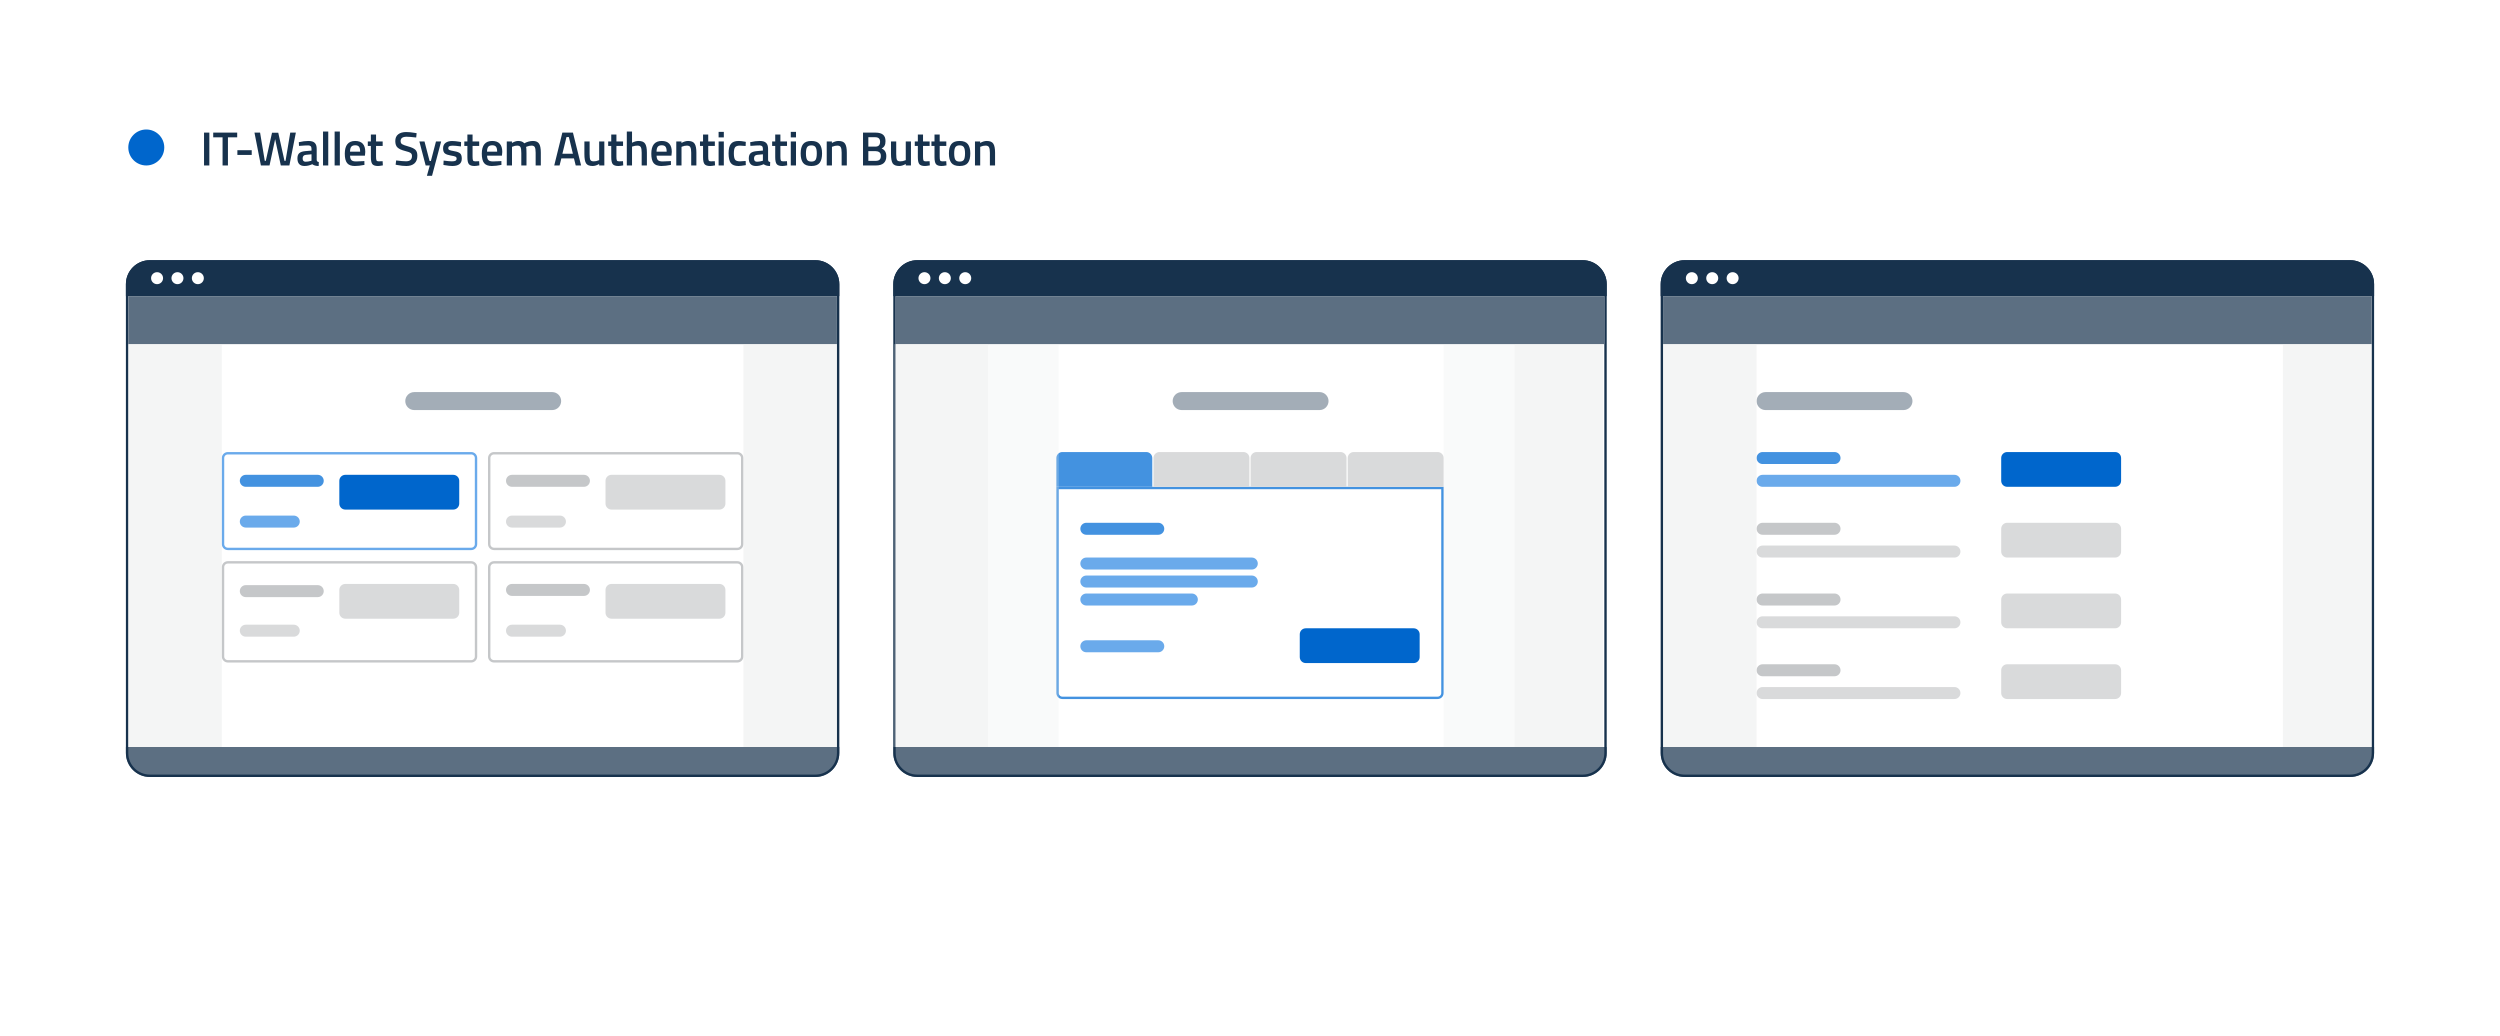
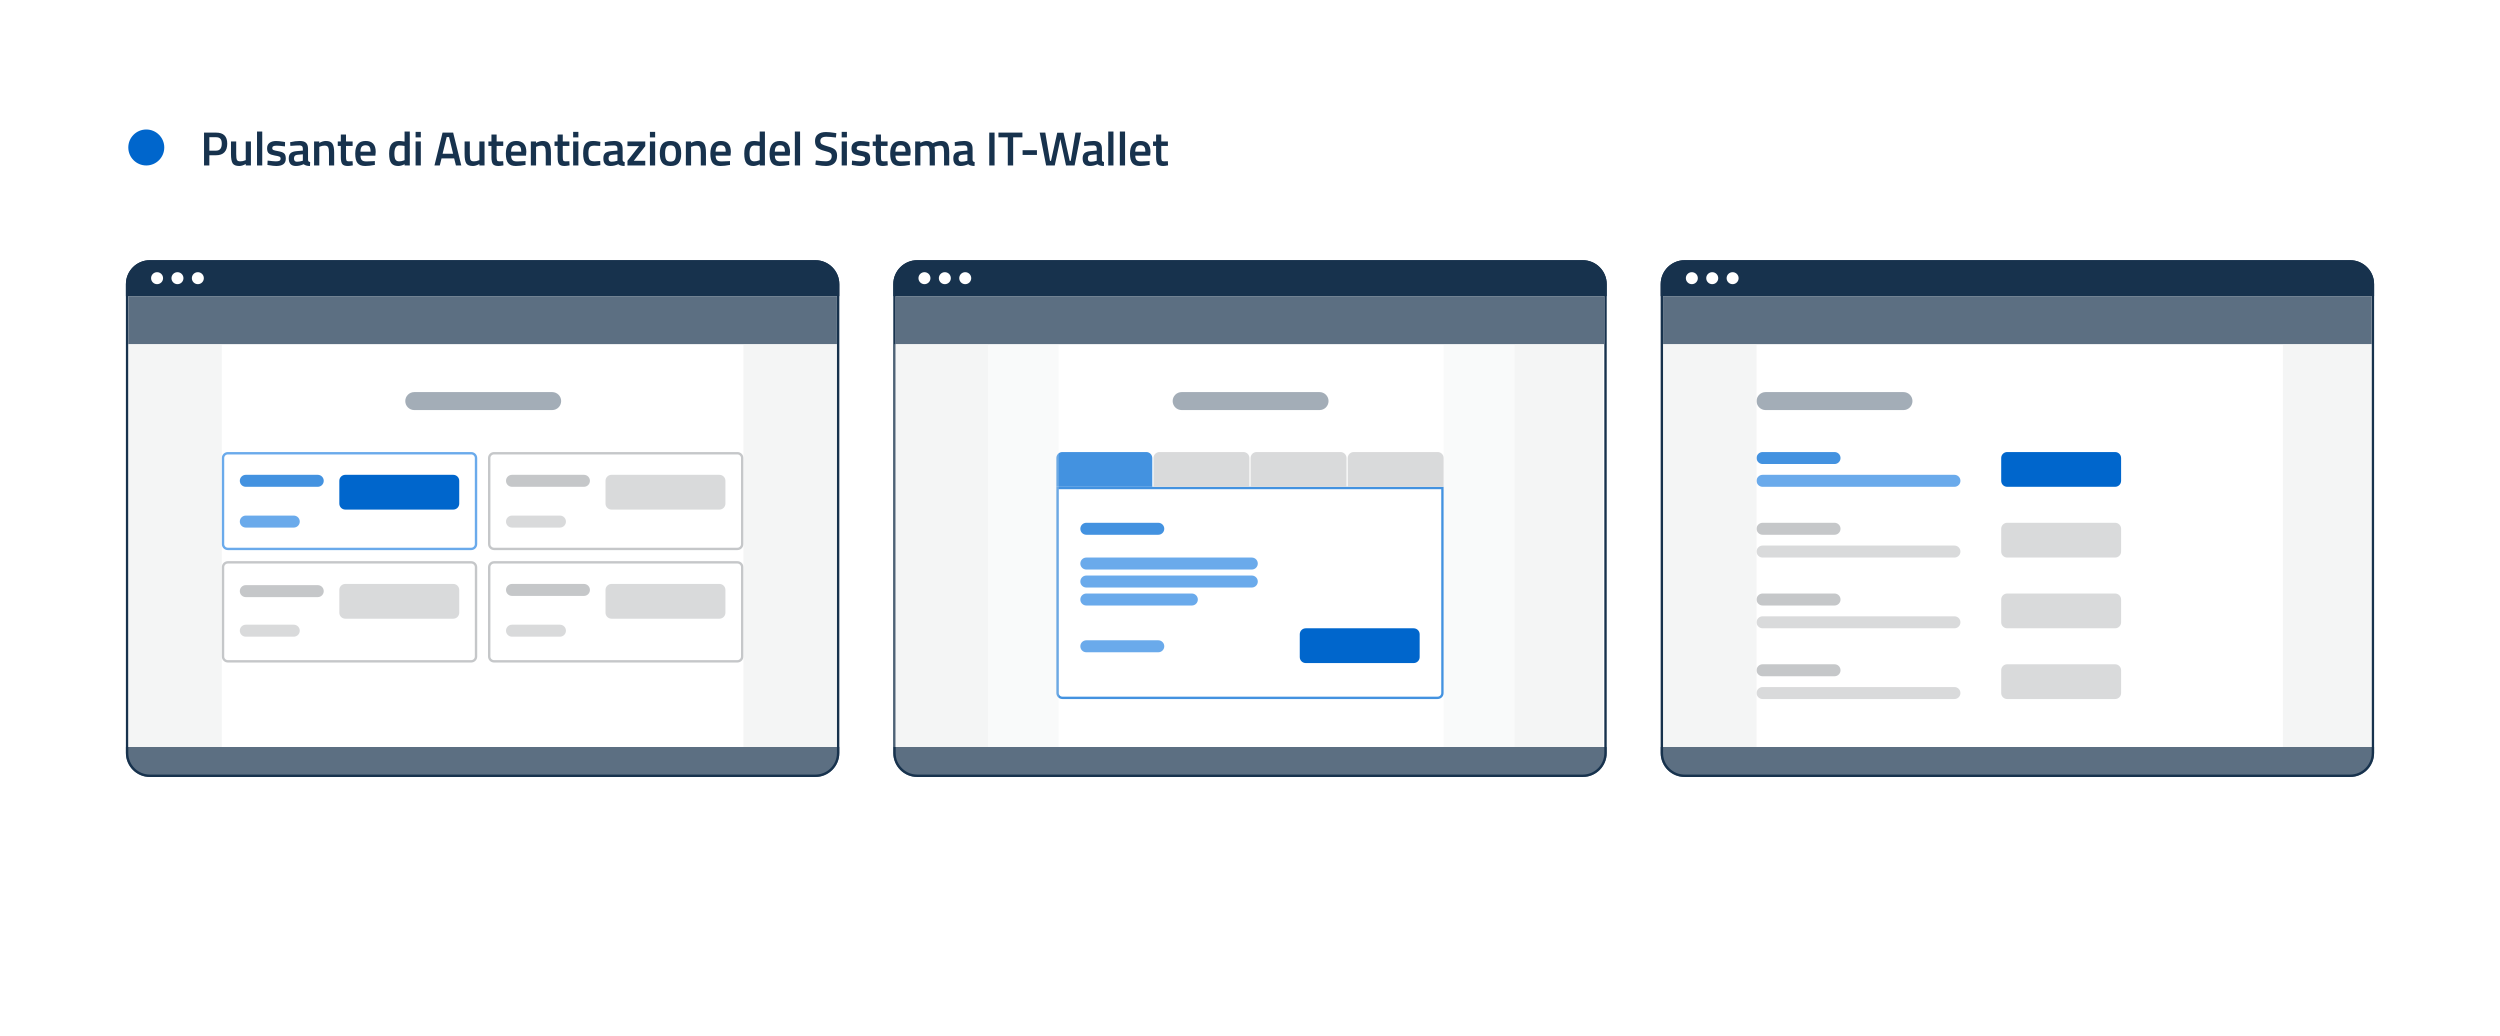
<svg xmlns="http://www.w3.org/2000/svg" width="2085" height="864" viewBox="0 0 2085 864" fill="none">
  <rect width="2085" height="864" fill="white" />
  <path d="M1385 623H1980V628C1980 639.046 1971.05 648 1960 648H1405C1393.95 648 1385 639.046 1385 628V623Z" fill="#5C6F82" />
  <path d="M745 623H1340V628C1340 639.046 1331.05 648 1320 648H765C753.954 648 745 639.046 745 628V623Z" fill="#5C6F82" />
  <path d="M105 623H700V628C700 639.046 691.046 648 680 648H125C113.954 648 105 639.046 105 628V623Z" fill="#5C6F82" />
  <rect x="1386" y="218" width="593" height="429" rx="19" stroke="#17324D" stroke-width="2" />
  <rect x="746" y="218" width="593" height="429" rx="19" stroke="#17324D" stroke-width="2" />
  <rect x="106" y="218" width="593" height="429" rx="19" stroke="#17324D" stroke-width="2" />
  <path d="M1405 218H1960C1970.49 218 1979 226.507 1979 237V246H1386V237C1386 226.507 1394.51 218 1405 218Z" fill="#17324D" stroke="#17324D" stroke-width="2" />
  <path d="M765 218H1320C1330.49 218 1339 226.507 1339 237V246H746V237C746 226.507 754.507 218 765 218Z" fill="#17324D" stroke="#17324D" stroke-width="2" />
  <path d="M125 218H680C690.493 218 699 226.507 699 237V246H106V237C106 226.507 114.507 218 125 218Z" fill="#17324D" stroke="#17324D" stroke-width="2" />
  <rect x="1387" y="247" width="591" height="40" fill="#5C6F82" />
  <rect x="747" y="247" width="591" height="40" fill="#5C6F82" />
  <rect x="107" y="247" width="591" height="40" fill="#5C6F82" />
  <circle cx="1411" cy="232" r="5" fill="white" />
  <circle cx="771" cy="232" r="5" fill="white" />
  <circle cx="131" cy="232" r="5" fill="white" />
  <circle cx="1428" cy="232" r="5" fill="white" />
  <circle cx="788" cy="232" r="5" fill="white" />
  <circle cx="148" cy="232" r="5" fill="white" />
  <circle cx="1445" cy="232" r="5" fill="white" />
  <circle cx="805" cy="232" r="5" fill="white" />
  <circle cx="165" cy="232" r="5" fill="white" />
  <rect x="1465" y="327" width="130" height="15" rx="7.5" fill="#A3ADB7" />
  <rect x="978" y="327" width="130" height="15" rx="7.5" fill="#A3ADB7" />
  <rect x="338" y="327" width="130" height="15" rx="7.5" fill="#A3ADB7" />
  <rect x="1465" y="377" width="70" height="10" rx="5" fill="#4392E0" />
  <rect x="901" y="436" width="70" height="10" rx="5" fill="#4392E0" />
  <rect x="200" y="396" width="70" height="10" rx="5" fill="#4392E0" />
  <rect x="422" y="396" width="70" height="10" rx="5" fill="#C5C7C9" />
  <rect x="422" y="487" width="70" height="10" rx="5" fill="#C5C7C9" />
  <rect x="200" y="488" width="70" height="10" rx="5" fill="#C5C7C9" />
  <rect x="1465" y="436" width="70" height="10" rx="5" fill="#C5C7C9" />
  <rect x="1465" y="495" width="70" height="10" rx="5" fill="#C5C7C9" />
  <rect x="1465" y="554" width="70" height="10" rx="5" fill="#C5C7C9" />
  <rect x="1465" y="396" width="170" height="10" rx="5" fill="#6AAAEB" />
  <rect x="901" y="465" width="148" height="10" rx="5" fill="#6AAAEB" />
  <rect x="200" y="430" width="50" height="10" rx="5" fill="#6AAAEB" />
  <rect x="422" y="430" width="50" height="10" rx="5" fill="#D9DADB" />
  <rect x="422" y="521" width="50" height="10" rx="5" fill="#D9DADB" />
  <rect x="200" y="521" width="50" height="10" rx="5" fill="#D9DADB" />
  <rect x="901" y="480" width="148" height="10" rx="5" fill="#6AAAEB" />
  <rect x="901" y="495" width="98" height="10" rx="5" fill="#6AAAEB" />
  <rect x="901" y="534" width="70" height="10" rx="5" fill="#6AAAEB" />
  <rect x="1465" y="455" width="170" height="10" rx="5" fill="#D9DADB" />
  <rect x="1465" y="514" width="170" height="10" rx="5" fill="#D9DADB" />
  <rect x="1465" y="573" width="170" height="10" rx="5" fill="#D9DADB" />
  <rect x="1669" y="377" width="100" height="29" rx="5" fill="#0066CC" />
  <rect x="1084" y="524" width="100" height="29" rx="5" fill="#0066CC" />
  <rect x="283" y="396" width="100" height="29" rx="5" fill="#0066CC" />
  <rect x="505" y="396" width="100" height="29" rx="5" fill="#D9DADB" />
  <rect x="505" y="487" width="100" height="29" rx="5" fill="#D9DADB" />
  <rect x="283" y="487" width="100" height="29" rx="5" fill="#D9DADB" />
  <path d="M881 382C881 379.239 883.239 377 886 377H956C958.761 377 961 379.239 961 382V406H881V382Z" fill="#4392E0" />
  <path d="M882 407H1203V578C1203 580.209 1201.21 582 1199 582H886C883.791 582 882 580.209 882 578V407Z" stroke="#4392E0" stroke-width="2" />
  <rect x="186" y="378" width="211" height="79.789" rx="4" stroke="#6AAAEB" stroke-width="2" />
  <rect x="408" y="378" width="211" height="79.789" rx="4" stroke="#C5C7C9" stroke-width="2" />
  <rect x="408" y="469" width="211" height="82.545" rx="4" stroke="#C5C7C9" stroke-width="2" />
  <rect x="186" y="469" width="211" height="82.545" rx="4" stroke="#C5C7C9" stroke-width="2" />
  <rect x="1669" y="436" width="100" height="29" rx="5" fill="#D9DADB" />
  <path d="M962 382C962 379.239 964.239 377 967 377H1037C1039.76 377 1042 379.239 1042 382V406H962V382Z" fill="#D9DADB" />
  <path d="M1043 382C1043 379.239 1045.24 377 1048 377H1118C1120.76 377 1123 379.239 1123 382V406H1043V382Z" fill="#D9DADB" />
  <path d="M1124 382C1124 379.239 1126.24 377 1129 377H1199C1201.76 377 1204 379.239 1204 382V406H1124V382Z" fill="#D9DADB" />
  <rect x="1669" y="495" width="100" height="29" rx="5" fill="#D9DADB" />
  <rect x="1669" y="554" width="100" height="29" rx="5" fill="#D9DADB" />
  <circle cx="122" cy="123" r="15" fill="#0066CC" />
-   <path d="M170.16 138V110.6H174.6V138H170.16ZM177.822 114.56V110.6H197.822V114.56H190.102V138H185.622V114.56H177.822ZM197.974 129.2V125.24H209.934V129.2H197.974ZM212.226 110.6H216.906L220.826 134.16H221.666L226.866 110.68H232.066L237.266 134.16H238.146L242.066 110.6H246.746L241.346 138H234.186L229.466 116.04L224.786 138H217.586L212.226 110.6ZM264.125 124.16V133.28C264.152 133.867 264.299 134.307 264.565 134.6C264.859 134.867 265.299 135.04 265.885 135.12L265.765 138.44C263.472 138.44 261.699 137.947 260.445 136.96C258.312 137.947 256.165 138.44 254.005 138.44C250.032 138.44 248.045 136.32 248.045 132.08C248.045 130.053 248.579 128.587 249.645 127.68C250.739 126.773 252.405 126.227 254.645 126.04L259.805 125.6V124.16C259.805 123.093 259.565 122.347 259.085 121.92C258.632 121.493 257.952 121.28 257.045 121.28C255.339 121.28 253.205 121.387 250.645 121.6L249.365 121.68L249.205 118.6C252.112 117.907 254.779 117.56 257.205 117.56C259.659 117.56 261.419 118.093 262.485 119.16C263.579 120.2 264.125 121.867 264.125 124.16ZM255.165 129.12C253.325 129.28 252.405 130.28 252.405 132.12C252.405 133.96 253.219 134.88 254.845 134.88C256.179 134.88 257.592 134.667 259.085 134.24L259.805 134V128.68L255.165 129.12ZM269.399 138V109.68H273.759V138H269.399ZM279.076 138V109.68H283.436V138H279.076ZM302.753 134.4L303.873 134.28L303.953 137.52C300.913 138.133 298.22 138.44 295.873 138.44C292.913 138.44 290.78 137.627 289.473 136C288.193 134.373 287.553 131.773 287.553 128.2C287.553 121.107 290.446 117.56 296.233 117.56C301.833 117.56 304.633 120.613 304.633 126.72L304.353 129.84H291.953C291.98 131.493 292.34 132.707 293.033 133.48C293.726 134.253 295.02 134.64 296.913 134.64C298.806 134.64 300.753 134.56 302.753 134.4ZM300.353 126.48C300.353 124.507 300.033 123.133 299.393 122.36C298.78 121.56 297.726 121.16 296.233 121.16C294.74 121.16 293.646 121.573 292.953 122.4C292.286 123.227 291.94 124.587 291.913 126.48H300.353ZM319.146 121.72H313.626V130.52C313.626 132.147 313.746 133.227 313.986 133.76C314.226 134.293 314.839 134.56 315.826 134.56L319.106 134.44L319.306 137.92C317.519 138.267 316.159 138.44 315.226 138.44C312.959 138.44 311.399 137.92 310.546 136.88C309.719 135.84 309.306 133.88 309.306 131V121.72H306.746V118H309.306V112.2H313.626V118H319.146V121.72ZM339.191 114.04C335.804 114.04 334.111 115.227 334.111 117.6C334.111 118.827 334.511 119.707 335.311 120.24C336.111 120.747 337.871 121.387 340.591 122.16C343.337 122.907 345.271 123.813 346.391 124.88C347.511 125.92 348.071 127.573 348.071 129.84C348.071 132.72 347.244 134.88 345.591 136.32C343.964 137.733 341.737 138.44 338.911 138.44C336.644 138.44 334.137 138.173 331.391 137.64L329.951 137.36L330.391 133.8C333.991 134.28 336.737 134.52 338.631 134.52C341.937 134.52 343.591 133.053 343.591 130.12C343.591 128.973 343.217 128.133 342.471 127.6C341.724 127.04 340.044 126.44 337.431 125.8C334.817 125.133 332.871 124.227 331.591 123.08C330.311 121.933 329.671 120.12 329.671 117.64C329.671 115.16 330.471 113.293 332.071 112.04C333.697 110.76 335.937 110.12 338.791 110.12C340.844 110.12 343.271 110.36 346.071 110.84L347.471 111.08L347.111 114.68C343.377 114.253 340.737 114.04 339.191 114.04ZM349.757 118H354.037L358.277 134.28H359.357L363.597 118H367.917L360.317 146.6H356.037L358.437 138H354.997L349.757 118ZM384.451 122.12C381.304 121.693 379.024 121.48 377.611 121.48C376.198 121.48 375.211 121.653 374.651 122C374.118 122.32 373.851 122.84 373.851 123.56C373.851 124.28 374.144 124.787 374.731 125.08C375.344 125.373 376.758 125.72 378.971 126.12C381.211 126.493 382.798 127.093 383.731 127.92C384.664 128.747 385.131 130.213 385.131 132.32C385.131 134.427 384.451 135.973 383.091 136.96C381.758 137.947 379.798 138.44 377.211 138.44C375.584 138.44 373.531 138.213 371.051 137.76L369.811 137.56L369.971 133.92C373.171 134.347 375.478 134.56 376.891 134.56C378.304 134.56 379.304 134.387 379.891 134.04C380.504 133.693 380.811 133.12 380.811 132.32C380.811 131.52 380.518 130.973 379.931 130.68C379.371 130.36 377.998 130.027 375.811 129.68C373.651 129.307 372.064 128.733 371.051 127.96C370.038 127.187 369.531 125.773 369.531 123.72C369.531 121.667 370.224 120.133 371.611 119.12C373.024 118.107 374.824 117.6 377.011 117.6C378.718 117.6 380.811 117.813 383.291 118.24L384.531 118.48L384.451 122.12ZM399.641 121.72H394.121V130.52C394.121 132.147 394.241 133.227 394.481 133.76C394.721 134.293 395.334 134.56 396.321 134.56L399.601 134.44L399.801 137.92C398.014 138.267 396.654 138.44 395.721 138.44C393.454 138.44 391.894 137.92 391.041 136.88C390.214 135.84 389.801 133.88 389.801 131V121.72H387.241V118H389.801V112.2H394.121V118H399.641V121.72ZM417.017 134.4L418.137 134.28L418.217 137.52C415.177 138.133 412.484 138.44 410.137 138.44C407.177 138.44 405.044 137.627 403.737 136C402.457 134.373 401.817 131.773 401.817 128.2C401.817 121.107 404.71 117.56 410.497 117.56C416.097 117.56 418.897 120.613 418.897 126.72L418.617 129.84H406.217C406.244 131.493 406.604 132.707 407.297 133.48C407.99 134.253 409.284 134.64 411.177 134.64C413.07 134.64 415.017 134.56 417.017 134.4ZM414.617 126.48C414.617 124.507 414.297 123.133 413.657 122.36C413.044 121.56 411.99 121.16 410.497 121.16C409.004 121.16 407.91 121.573 407.217 122.4C406.55 123.227 406.204 124.587 406.177 126.48H414.617ZM427.009 138H422.649V118H426.969V119.24C428.863 118.12 430.596 117.56 432.169 117.56C434.489 117.56 436.183 118.213 437.249 119.52C439.676 118.213 442.089 117.56 444.489 117.56C446.889 117.56 448.583 118.307 449.569 119.8C450.556 121.267 451.049 123.76 451.049 127.28V138H446.729V127.4C446.729 125.24 446.503 123.707 446.049 122.8C445.623 121.893 444.716 121.44 443.329 121.44C442.129 121.44 440.836 121.707 439.449 122.24L438.769 122.52C438.983 123.053 439.089 124.76 439.089 127.64V138H434.769V127.72C434.769 125.347 434.556 123.707 434.129 122.8C433.703 121.893 432.769 121.44 431.329 121.44C429.996 121.44 428.756 121.707 427.609 122.24L427.009 122.48V138ZM462.234 138L468.994 110.6H477.834L484.634 138H480.154L478.674 132.12H468.154L466.674 138H462.234ZM472.434 114.32L469.034 128.2H477.794L474.434 114.32H472.434ZM499.699 118H504.019V138H499.699V136.76C497.753 137.88 495.953 138.44 494.299 138.44C491.553 138.44 489.713 137.707 488.779 136.24C487.846 134.747 487.379 132.147 487.379 128.44V118H491.739V128.48C491.739 130.88 491.939 132.493 492.339 133.32C492.739 134.147 493.673 134.56 495.139 134.56C496.579 134.56 497.899 134.293 499.099 133.76L499.699 133.52V118ZM519.618 121.72H514.098V130.52C514.098 132.147 514.218 133.227 514.458 133.76C514.698 134.293 515.311 134.56 516.298 134.56L519.578 134.44L519.778 137.92C517.991 138.267 516.631 138.44 515.698 138.44C513.431 138.44 511.871 137.92 511.018 136.88C510.191 135.84 509.778 133.88 509.778 131V121.72H507.218V118H509.778V112.2H514.098V118H519.618V121.72ZM527.114 138H522.754V109.68H527.114V119.04C529.087 118.053 530.914 117.56 532.594 117.56C535.261 117.56 537.074 118.32 538.034 119.84C539.021 121.333 539.514 123.813 539.514 127.28V138H535.154V127.4C535.154 125.24 534.927 123.707 534.474 122.8C534.021 121.893 533.061 121.44 531.594 121.44C530.314 121.44 529.034 121.653 527.754 122.08L527.114 122.32V138ZM558.39 134.4L559.51 134.28L559.59 137.52C556.55 138.133 553.857 138.44 551.51 138.44C548.55 138.44 546.417 137.627 545.11 136C543.83 134.373 543.19 131.773 543.19 128.2C543.19 121.107 546.083 117.56 551.87 117.56C557.47 117.56 560.27 120.613 560.27 126.72L559.99 129.84H547.59C547.617 131.493 547.977 132.707 548.67 133.48C549.363 134.253 550.657 134.64 552.55 134.64C554.443 134.64 556.39 134.56 558.39 134.4ZM555.99 126.48C555.99 124.507 555.67 123.133 555.03 122.36C554.417 121.56 553.363 121.16 551.87 121.16C550.377 121.16 549.283 121.573 548.59 122.4C547.923 123.227 547.577 124.587 547.55 126.48H555.99ZM568.383 138H564.023V118H568.343V119.24C570.289 118.12 572.129 117.56 573.863 117.56C576.529 117.56 578.343 118.32 579.303 119.84C580.289 121.333 580.783 123.813 580.783 127.28V138H576.463V127.4C576.463 125.24 576.223 123.707 575.743 122.8C575.289 121.893 574.343 121.44 572.903 121.44C571.543 121.44 570.236 121.707 568.983 122.24L568.383 122.48V138ZM596.178 121.72H590.658V130.52C590.658 132.147 590.778 133.227 591.018 133.76C591.258 134.293 591.872 134.56 592.858 134.56L596.138 134.44L596.338 137.92C594.552 138.267 593.192 138.44 592.258 138.44C589.992 138.44 588.432 137.92 587.578 136.88C586.752 135.84 586.338 133.88 586.338 131V121.72H583.778V118H586.338V112.2H590.658V118H596.178V121.72ZM599.314 138V118H603.674V138H599.314ZM599.314 114.6V110H603.674V114.6H599.314ZM616.003 117.56C617.416 117.56 619.083 117.747 621.003 118.12L622.003 118.32L621.843 121.76C619.736 121.547 618.176 121.44 617.163 121.44C615.136 121.44 613.776 121.893 613.083 122.8C612.389 123.707 612.043 125.413 612.043 127.92C612.043 130.427 612.376 132.16 613.043 133.12C613.709 134.08 615.096 134.56 617.203 134.56L621.883 134.24L622.003 137.72C619.309 138.2 617.283 138.44 615.923 138.44C612.883 138.44 610.736 137.627 609.483 136C608.256 134.347 607.643 131.653 607.643 127.92C607.643 124.187 608.296 121.533 609.603 119.96C610.909 118.36 613.043 117.56 616.003 117.56ZM640.578 124.16V133.28C640.605 133.867 640.751 134.307 641.018 134.6C641.311 134.867 641.751 135.04 642.338 135.12L642.218 138.44C639.925 138.44 638.151 137.947 636.898 136.96C634.765 137.947 632.618 138.44 630.458 138.44C626.485 138.44 624.498 136.32 624.498 132.08C624.498 130.053 625.031 128.587 626.098 127.68C627.191 126.773 628.858 126.227 631.098 126.04L636.258 125.6V124.16C636.258 123.093 636.018 122.347 635.538 121.92C635.085 121.493 634.405 121.28 633.498 121.28C631.791 121.28 629.658 121.387 627.098 121.6L625.818 121.68L625.658 118.6C628.565 117.907 631.231 117.56 633.658 117.56C636.111 117.56 637.871 118.093 638.938 119.16C640.031 120.2 640.578 121.867 640.578 124.16ZM631.618 129.12C629.778 129.28 628.858 130.28 628.858 132.12C628.858 133.96 629.671 134.88 631.298 134.88C632.631 134.88 634.045 134.667 635.538 134.24L636.258 134V128.68L631.618 129.12ZM656.372 121.72H650.852V130.52C650.852 132.147 650.972 133.227 651.212 133.76C651.452 134.293 652.065 134.56 653.052 134.56L656.332 134.44L656.532 137.92C654.745 138.267 653.385 138.44 652.452 138.44C650.185 138.44 648.625 137.92 647.772 136.88C646.945 135.84 646.532 133.88 646.532 131V121.72H643.972V118H646.532V112.2H650.852V118H656.372V121.72ZM659.507 138V118H663.867V138H659.507ZM659.507 114.6V110H663.867V114.6H659.507ZM669.796 120.16C671.183 118.427 673.476 117.56 676.676 117.56C679.876 117.56 682.156 118.427 683.516 120.16C684.903 121.893 685.596 124.493 685.596 127.96C685.596 131.427 684.929 134.04 683.596 135.8C682.263 137.56 679.956 138.44 676.676 138.44C673.396 138.44 671.089 137.56 669.756 135.8C668.423 134.04 667.756 131.427 667.756 127.96C667.756 124.493 668.436 121.893 669.796 120.16ZM673.076 133.16C673.689 134.227 674.889 134.76 676.676 134.76C678.463 134.76 679.663 134.227 680.276 133.16C680.889 132.093 681.196 130.347 681.196 127.92C681.196 125.493 680.863 123.773 680.196 122.76C679.556 121.747 678.383 121.24 676.676 121.24C674.969 121.24 673.783 121.747 673.116 122.76C672.476 123.773 672.156 125.493 672.156 127.92C672.156 130.347 672.463 132.093 673.076 133.16ZM693.847 138H689.487V118H693.807V119.24C695.754 118.12 697.594 117.56 699.327 117.56C701.994 117.56 703.807 118.32 704.767 119.84C705.754 121.333 706.247 123.813 706.247 127.28V138H701.927V127.4C701.927 125.24 701.687 123.707 701.207 122.8C700.754 121.893 699.807 121.44 698.367 121.44C697.007 121.44 695.7 121.707 694.447 122.24L693.847 122.48V138ZM719.752 110.6H730.152C732.952 110.6 735.045 111.173 736.432 112.32C737.819 113.44 738.512 115.24 738.512 117.72C738.512 119.347 738.245 120.627 737.712 121.56C737.205 122.493 736.392 123.267 735.272 123.88C737.885 124.893 739.192 127.013 739.192 130.24C739.192 135.413 736.285 138 730.472 138H719.752V110.6ZM730.152 126.04H724.192V134.16H730.232C731.699 134.16 732.792 133.853 733.512 133.24C734.259 132.627 734.632 131.573 734.632 130.08C734.632 128.587 734.205 127.547 733.352 126.96C732.499 126.347 731.432 126.04 730.152 126.04ZM729.912 114.44H724.192V122.28H730.072C732.685 122.28 733.992 120.933 733.992 118.24C733.992 115.707 732.632 114.44 729.912 114.44ZM755.404 118H759.724V138H755.404V136.76C753.457 137.88 751.657 138.44 750.004 138.44C747.257 138.44 745.417 137.707 744.484 136.24C743.551 134.747 743.084 132.147 743.084 128.44V118H747.444V128.48C747.444 130.88 747.644 132.493 748.044 133.32C748.444 134.147 749.377 134.56 750.844 134.56C752.284 134.56 753.604 134.293 754.804 133.76L755.404 133.52V118ZM775.323 121.72H769.803V130.52C769.803 132.147 769.923 133.227 770.163 133.76C770.403 134.293 771.016 134.56 772.003 134.56L775.283 134.44L775.483 137.92C773.696 138.267 772.336 138.44 771.403 138.44C769.136 138.44 767.576 137.92 766.723 136.88C765.896 135.84 765.483 133.88 765.483 131V121.72H762.923V118H765.483V112.2H769.803V118H775.323V121.72ZM789.219 121.72H783.699V130.52C783.699 132.147 783.819 133.227 784.059 133.76C784.299 134.293 784.912 134.56 785.899 134.56L789.179 134.44L789.379 137.92C787.592 138.267 786.232 138.44 785.299 138.44C783.032 138.44 781.472 137.92 780.619 136.88C779.792 135.84 779.379 133.88 779.379 131V121.72H776.819V118H779.379V112.2H783.699V118H789.219V121.72ZM793.435 120.16C794.821 118.427 797.115 117.56 800.315 117.56C803.515 117.56 805.795 118.427 807.155 120.16C808.541 121.893 809.235 124.493 809.235 127.96C809.235 131.427 808.568 134.04 807.235 135.8C805.901 137.56 803.595 138.44 800.315 138.44C797.035 138.44 794.728 137.56 793.395 135.8C792.061 134.04 791.395 131.427 791.395 127.96C791.395 124.493 792.075 121.893 793.435 120.16ZM796.715 133.16C797.328 134.227 798.528 134.76 800.315 134.76C802.101 134.76 803.301 134.227 803.915 133.16C804.528 132.093 804.835 130.347 804.835 127.92C804.835 125.493 804.501 123.773 803.835 122.76C803.195 121.747 802.021 121.24 800.315 121.24C798.608 121.24 797.421 121.747 796.755 122.76C796.115 123.773 795.795 125.493 795.795 127.92C795.795 130.347 796.101 132.093 796.715 133.16ZM817.486 138H813.126V118H817.446V119.24C819.392 118.12 821.232 117.56 822.966 117.56C825.632 117.56 827.446 118.32 828.406 119.84C829.392 121.333 829.886 123.813 829.886 127.28V138H825.566V127.4C825.566 125.24 825.326 123.707 824.846 122.8C824.392 121.893 823.446 121.44 822.006 121.44C820.646 121.44 819.339 121.707 818.086 122.24L817.486 122.48V138Z" fill="#17324D" />
+   <path d="M180.2 129.48H174.6V138H170.16V110.6H180.2C186.413 110.6 189.52 113.667 189.52 119.8C189.52 122.947 188.733 125.347 187.16 127C185.613 128.653 183.293 129.48 180.2 129.48ZM174.6 125.64H180.16C183.36 125.64 184.96 123.693 184.96 119.8C184.96 117.933 184.573 116.573 183.8 115.72C183.027 114.867 181.813 114.44 180.16 114.44H174.6V125.64ZM204.953 118H209.273V138H204.953V136.76C203.006 137.88 201.206 138.44 199.553 138.44C196.806 138.44 194.966 137.707 194.033 136.24C193.099 134.747 192.633 132.147 192.633 128.44V118H196.993V128.48C196.993 130.88 197.193 132.493 197.593 133.32C197.993 134.147 198.926 134.56 200.393 134.56C201.833 134.56 203.153 134.293 204.353 133.76L204.953 133.52V118ZM214.352 138V109.68H218.712V138H214.352ZM237.669 122.12C234.522 121.693 232.242 121.48 230.829 121.48C229.415 121.48 228.429 121.653 227.869 122C227.335 122.32 227.069 122.84 227.069 123.56C227.069 124.28 227.362 124.787 227.949 125.08C228.562 125.373 229.975 125.72 232.189 126.12C234.429 126.493 236.015 127.093 236.949 127.92C237.882 128.747 238.349 130.213 238.349 132.32C238.349 134.427 237.669 135.973 236.309 136.96C234.975 137.947 233.015 138.44 230.429 138.44C228.802 138.44 226.749 138.213 224.269 137.76L223.029 137.56L223.189 133.92C226.389 134.347 228.695 134.56 230.109 134.56C231.522 134.56 232.522 134.387 233.109 134.04C233.722 133.693 234.029 133.12 234.029 132.32C234.029 131.52 233.735 130.973 233.149 130.68C232.589 130.36 231.215 130.027 229.029 129.68C226.869 129.307 225.282 128.733 224.269 127.96C223.255 127.187 222.749 125.773 222.749 123.72C222.749 121.667 223.442 120.133 224.829 119.12C226.242 118.107 228.042 117.6 230.229 117.6C231.935 117.6 234.029 117.813 236.509 118.24L237.749 118.48L237.669 122.12ZM256.899 124.16V133.28C256.925 133.867 257.072 134.307 257.339 134.6C257.632 134.867 258.072 135.04 258.659 135.12L258.539 138.44C256.245 138.44 254.472 137.947 253.219 136.96C251.085 137.947 248.939 138.44 246.779 138.44C242.805 138.44 240.819 136.32 240.819 132.08C240.819 130.053 241.352 128.587 242.419 127.68C243.512 126.773 245.179 126.227 247.419 126.04L252.579 125.6V124.16C252.579 123.093 252.339 122.347 251.859 121.92C251.405 121.493 250.725 121.28 249.819 121.28C248.112 121.28 245.979 121.387 243.419 121.6L242.139 121.68L241.979 118.6C244.885 117.907 247.552 117.56 249.979 117.56C252.432 117.56 254.192 118.093 255.259 119.16C256.352 120.2 256.899 121.867 256.899 124.16ZM247.939 129.12C246.099 129.28 245.179 130.28 245.179 132.12C245.179 133.96 245.992 134.88 247.619 134.88C248.952 134.88 250.365 134.667 251.859 134.24L252.579 134V128.68L247.939 129.12ZM266.292 138H261.932V118H266.252V119.24C268.199 118.12 270.039 117.56 271.772 117.56C274.439 117.56 276.252 118.32 277.212 119.84C278.199 121.333 278.692 123.813 278.692 127.28V138H274.372V127.4C274.372 125.24 274.132 123.707 273.652 122.8C273.199 121.893 272.252 121.44 270.812 121.44C269.452 121.44 268.146 121.707 266.892 122.24L266.292 122.48V138ZM294.088 121.72H288.568V130.52C288.568 132.147 288.688 133.227 288.928 133.76C289.168 134.293 289.781 134.56 290.768 134.56L294.048 134.44L294.248 137.92C292.461 138.267 291.101 138.44 290.168 138.44C287.901 138.44 286.341 137.92 285.488 136.88C284.661 135.84 284.248 133.88 284.248 131V121.72H281.688V118H284.248V112.2H288.568V118H294.088V121.72ZM311.464 134.4L312.584 134.28L312.664 137.52C309.624 138.133 306.931 138.44 304.584 138.44C301.624 138.44 299.491 137.627 298.184 136C296.904 134.373 296.264 131.773 296.264 128.2C296.264 121.107 299.157 117.56 304.944 117.56C310.544 117.56 313.344 120.613 313.344 126.72L313.064 129.84H300.664C300.691 131.493 301.051 132.707 301.744 133.48C302.437 134.253 303.731 134.64 305.624 134.64C307.517 134.64 309.464 134.56 311.464 134.4ZM309.064 126.48C309.064 124.507 308.744 123.133 308.104 122.36C307.491 121.56 306.437 121.16 304.944 121.16C303.451 121.16 302.357 121.573 301.664 122.4C300.997 123.227 300.651 124.587 300.624 126.48H309.064ZM341.766 109.68V138H337.446V136.96C335.499 137.947 333.712 138.44 332.086 138.44C329.472 138.44 327.552 137.653 326.326 136.08C325.126 134.507 324.526 131.867 324.526 128.16C324.526 124.453 325.192 121.76 326.526 120.08C327.886 118.4 329.992 117.56 332.846 117.56C333.806 117.56 335.326 117.733 337.406 118.08V109.68H341.766ZM336.726 133.84L337.406 133.56V121.72C335.806 121.453 334.326 121.32 332.966 121.32C330.272 121.32 328.926 123.56 328.926 128.04C328.926 130.493 329.232 132.2 329.846 133.16C330.486 134.093 331.486 134.56 332.846 134.56C334.206 134.56 335.499 134.32 336.726 133.84ZM346.607 138V118H350.967V138H346.607ZM346.607 114.6V110H350.967V114.6H346.607ZM362.325 138L369.085 110.6H377.925L384.725 138H380.245L378.765 132.12H368.245L366.765 138H362.325ZM372.525 114.32L369.125 128.2H377.885L374.525 114.32H372.525ZM399.79 118H404.11V138H399.79V136.76C397.843 137.88 396.043 138.44 394.39 138.44C391.643 138.44 389.803 137.707 388.87 136.24C387.937 134.747 387.47 132.147 387.47 128.44V118H391.83V128.48C391.83 130.88 392.03 132.493 392.43 133.32C392.83 134.147 393.763 134.56 395.23 134.56C396.67 134.56 397.99 134.293 399.19 133.76L399.79 133.52V118ZM419.709 121.72H414.189V130.52C414.189 132.147 414.309 133.227 414.549 133.76C414.789 134.293 415.402 134.56 416.389 134.56L419.669 134.44L419.869 137.92C418.082 138.267 416.722 138.44 415.789 138.44C413.522 138.44 411.962 137.92 411.109 136.88C410.282 135.84 409.869 133.88 409.869 131V121.72H407.309V118H409.869V112.2H414.189V118H419.709V121.72ZM437.085 134.4L438.205 134.28L438.285 137.52C435.245 138.133 432.551 138.44 430.205 138.44C427.245 138.44 425.111 137.627 423.805 136C422.525 134.373 421.885 131.773 421.885 128.2C421.885 121.107 424.778 117.56 430.565 117.56C436.165 117.56 438.965 120.613 438.965 126.72L438.685 129.84H426.285C426.311 131.493 426.671 132.707 427.365 133.48C428.058 134.253 429.351 134.64 431.245 134.64C433.138 134.64 435.085 134.56 437.085 134.4ZM434.685 126.48C434.685 124.507 434.365 123.133 433.725 122.36C433.111 121.56 432.058 121.16 430.565 121.16C429.071 121.16 427.978 121.573 427.285 122.4C426.618 123.227 426.271 124.587 426.245 126.48H434.685ZM447.077 138H442.717V118H447.037V119.24C448.984 118.12 450.824 117.56 452.557 117.56C455.224 117.56 457.037 118.32 457.997 119.84C458.984 121.333 459.477 123.813 459.477 127.28V138H455.157V127.4C455.157 125.24 454.917 123.707 454.437 122.8C453.984 121.893 453.037 121.44 451.597 121.44C450.237 121.44 448.931 121.707 447.677 122.24L447.077 122.48V138ZM474.873 121.72H469.353V130.52C469.353 132.147 469.473 133.227 469.713 133.76C469.953 134.293 470.566 134.56 471.553 134.56L474.833 134.44L475.033 137.92C473.246 138.267 471.886 138.44 470.953 138.44C468.686 138.44 467.126 137.92 466.273 136.88C465.446 135.84 465.033 133.88 465.033 131V121.72H462.473V118H465.033V112.2H469.353V118H474.873V121.72ZM478.009 138V118H482.369V138H478.009ZM478.009 114.6V110H482.369V114.6H478.009ZM494.698 117.56C496.111 117.56 497.778 117.747 499.698 118.12L500.698 118.32L500.538 121.76C498.431 121.547 496.871 121.44 495.858 121.44C493.831 121.44 492.471 121.893 491.778 122.8C491.084 123.707 490.738 125.413 490.738 127.92C490.738 130.427 491.071 132.16 491.738 133.12C492.404 134.08 493.791 134.56 495.898 134.56L500.578 134.24L500.698 137.72C498.004 138.2 495.978 138.44 494.618 138.44C491.578 138.44 489.431 137.627 488.178 136C486.951 134.347 486.338 131.653 486.338 127.92C486.338 124.187 486.991 121.533 488.298 119.96C489.604 118.36 491.738 117.56 494.698 117.56ZM519.273 124.16V133.28C519.299 133.867 519.446 134.307 519.713 134.6C520.006 134.867 520.446 135.04 521.033 135.12L520.913 138.44C518.619 138.44 516.846 137.947 515.593 136.96C513.459 137.947 511.313 138.44 509.153 138.44C505.179 138.44 503.193 136.32 503.193 132.08C503.193 130.053 503.726 128.587 504.793 127.68C505.886 126.773 507.553 126.227 509.793 126.04L514.953 125.6V124.16C514.953 123.093 514.713 122.347 514.233 121.92C513.779 121.493 513.099 121.28 512.193 121.28C510.486 121.28 508.353 121.387 505.793 121.6L504.513 121.68L504.353 118.6C507.259 117.907 509.926 117.56 512.353 117.56C514.806 117.56 516.566 118.093 517.633 119.16C518.726 120.2 519.273 121.867 519.273 124.16ZM510.313 129.12C508.473 129.28 507.553 130.28 507.553 132.12C507.553 133.96 508.366 134.88 509.993 134.88C511.326 134.88 512.739 134.667 514.233 134.24L514.953 134V128.68L510.313 129.12ZM523.306 121.88V118H538.146V121.88L528.546 134.12H538.146V138H523.306V134.12L532.946 121.88H523.306ZM542.03 138V118H546.39V138H542.03ZM542.03 114.6V110H546.39V114.6H542.03ZM552.319 120.16C553.705 118.427 555.999 117.56 559.199 117.56C562.399 117.56 564.679 118.427 566.039 120.16C567.425 121.893 568.119 124.493 568.119 127.96C568.119 131.427 567.452 134.04 566.119 135.8C564.785 137.56 562.479 138.44 559.199 138.44C555.919 138.44 553.612 137.56 552.279 135.8C550.945 134.04 550.279 131.427 550.279 127.96C550.279 124.493 550.959 121.893 552.319 120.16ZM555.599 133.16C556.212 134.227 557.412 134.76 559.199 134.76C560.985 134.76 562.185 134.227 562.799 133.16C563.412 132.093 563.719 130.347 563.719 127.92C563.719 125.493 563.385 123.773 562.719 122.76C562.079 121.747 560.905 121.24 559.199 121.24C557.492 121.24 556.305 121.747 555.639 122.76C554.999 123.773 554.679 125.493 554.679 127.92C554.679 130.347 554.985 132.093 555.599 133.16ZM576.37 138H572.01V118H576.33V119.24C578.276 118.12 580.116 117.56 581.85 117.56C584.516 117.56 586.33 118.32 587.29 119.84C588.276 121.333 588.77 123.813 588.77 127.28V138H584.45V127.4C584.45 125.24 584.21 123.707 583.73 122.8C583.276 121.893 582.33 121.44 580.89 121.44C579.53 121.44 578.223 121.707 576.97 122.24L576.37 122.48V138ZM607.646 134.4L608.766 134.28L608.846 137.52C605.806 138.133 603.112 138.44 600.766 138.44C597.806 138.44 595.672 137.627 594.366 136C593.086 134.373 592.446 131.773 592.446 128.2C592.446 121.107 595.339 117.56 601.126 117.56C606.726 117.56 609.526 120.613 609.526 126.72L609.246 129.84H596.846C596.872 131.493 597.232 132.707 597.926 133.48C598.619 134.253 599.912 134.64 601.806 134.64C603.699 134.64 605.646 134.56 607.646 134.4ZM605.246 126.48C605.246 124.507 604.926 123.133 604.286 122.36C603.672 121.56 602.619 121.16 601.126 121.16C599.632 121.16 598.539 121.573 597.846 122.4C597.179 123.227 596.832 124.587 596.806 126.48H605.246ZM637.947 109.68V138H633.627V136.96C631.681 137.947 629.894 138.44 628.267 138.44C625.654 138.44 623.734 137.653 622.507 136.08C621.307 134.507 620.707 131.867 620.707 128.16C620.707 124.453 621.374 121.76 622.707 120.08C624.067 118.4 626.174 117.56 629.027 117.56C629.987 117.56 631.507 117.733 633.587 118.08V109.68H637.947ZM632.907 133.84L633.587 133.56V121.72C631.987 121.453 630.507 121.32 629.147 121.32C626.454 121.32 625.107 123.56 625.107 128.04C625.107 130.493 625.414 132.2 626.027 133.16C626.667 134.093 627.667 134.56 629.027 134.56C630.387 134.56 631.681 134.32 632.907 133.84ZM657.029 134.4L658.149 134.28L658.229 137.52C655.189 138.133 652.495 138.44 650.149 138.44C647.189 138.44 645.055 137.627 643.749 136C642.469 134.373 641.829 131.773 641.829 128.2C641.829 121.107 644.722 117.56 650.509 117.56C656.109 117.56 658.909 120.613 658.909 126.72L658.629 129.84H646.229C646.255 131.493 646.615 132.707 647.309 133.48C648.002 134.253 649.295 134.64 651.189 134.64C653.082 134.64 655.029 134.56 657.029 134.4ZM654.629 126.48C654.629 124.507 654.309 123.133 653.669 122.36C653.055 121.56 652.002 121.16 650.509 121.16C649.015 121.16 647.922 121.573 647.229 122.4C646.562 123.227 646.215 124.587 646.189 126.48H654.629ZM662.901 138V109.68H667.261V138H662.901ZM689.247 114.04C685.861 114.04 684.167 115.227 684.167 117.6C684.167 118.827 684.567 119.707 685.367 120.24C686.167 120.747 687.927 121.387 690.647 122.16C693.394 122.907 695.327 123.813 696.447 124.88C697.567 125.92 698.127 127.573 698.127 129.84C698.127 132.72 697.301 134.88 695.647 136.32C694.021 137.733 691.794 138.44 688.967 138.44C686.701 138.44 684.194 138.173 681.447 137.64L680.007 137.36L680.447 133.8C684.047 134.28 686.794 134.52 688.687 134.52C691.994 134.52 693.647 133.053 693.647 130.12C693.647 128.973 693.274 128.133 692.527 127.6C691.781 127.04 690.101 126.44 687.487 125.8C684.874 125.133 682.927 124.227 681.647 123.08C680.367 121.933 679.727 120.12 679.727 117.64C679.727 115.16 680.527 113.293 682.127 112.04C683.754 110.76 685.994 110.12 688.847 110.12C690.901 110.12 693.327 110.36 696.127 110.84L697.527 111.08L697.167 114.68C693.434 114.253 690.794 114.04 689.247 114.04ZM701.966 138V118H706.326V138H701.966ZM701.966 114.6V110H706.326V114.6H701.966ZM725.055 122.12C721.908 121.693 719.628 121.48 718.215 121.48C716.801 121.48 715.815 121.653 715.255 122C714.721 122.32 714.455 122.84 714.455 123.56C714.455 124.28 714.748 124.787 715.335 125.08C715.948 125.373 717.361 125.72 719.575 126.12C721.815 126.493 723.401 127.093 724.335 127.92C725.268 128.747 725.735 130.213 725.735 132.32C725.735 134.427 725.055 135.973 723.695 136.96C722.361 137.947 720.401 138.44 717.815 138.44C716.188 138.44 714.135 138.213 711.655 137.76L710.415 137.56L710.575 133.92C713.775 134.347 716.081 134.56 717.495 134.56C718.908 134.56 719.908 134.387 720.495 134.04C721.108 133.693 721.415 133.12 721.415 132.32C721.415 131.52 721.121 130.973 720.535 130.68C719.975 130.36 718.601 130.027 716.415 129.68C714.255 129.307 712.668 128.733 711.655 127.96C710.641 127.187 710.135 125.773 710.135 123.72C710.135 121.667 710.828 120.133 712.215 119.12C713.628 118.107 715.428 117.6 717.615 117.6C719.321 117.6 721.415 117.813 723.895 118.24L725.135 118.48L725.055 122.12ZM740.245 121.72H734.725V130.52C734.725 132.147 734.845 133.227 735.085 133.76C735.325 134.293 735.938 134.56 736.925 134.56L740.205 134.44L740.405 137.92C738.618 138.267 737.258 138.44 736.325 138.44C734.058 138.44 732.498 137.92 731.645 136.88C730.818 135.84 730.405 133.88 730.405 131V121.72H727.845V118H730.405V112.2H734.725V118H740.245V121.72ZM757.621 134.4L758.741 134.28L758.821 137.52C755.781 138.133 753.087 138.44 750.741 138.44C747.781 138.44 745.647 137.627 744.341 136C743.061 134.373 742.421 131.773 742.421 128.2C742.421 121.107 745.314 117.56 751.101 117.56C756.701 117.56 759.501 120.613 759.501 126.72L759.221 129.84H746.821C746.847 131.493 747.207 132.707 747.901 133.48C748.594 134.253 749.887 134.64 751.781 134.64C753.674 134.64 755.621 134.56 757.621 134.4ZM755.221 126.48C755.221 124.507 754.901 123.133 754.261 122.36C753.647 121.56 752.594 121.16 751.101 121.16C749.607 121.16 748.514 121.573 747.821 122.4C747.154 123.227 746.807 124.587 746.781 126.48H755.221ZM767.613 138H763.253V118H767.573V119.24C769.466 118.12 771.2 117.56 772.773 117.56C775.093 117.56 776.786 118.213 777.853 119.52C780.28 118.213 782.693 117.56 785.093 117.56C787.493 117.56 789.186 118.307 790.173 119.8C791.16 121.267 791.653 123.76 791.653 127.28V138H787.333V127.4C787.333 125.24 787.106 123.707 786.653 122.8C786.226 121.893 785.32 121.44 783.933 121.44C782.733 121.44 781.44 121.707 780.053 122.24L779.373 122.52C779.586 123.053 779.693 124.76 779.693 127.64V138H775.373V127.72C775.373 125.347 775.16 123.707 774.733 122.8C774.306 121.893 773.373 121.44 771.933 121.44C770.6 121.44 769.36 121.707 768.213 122.24L767.613 122.48V138ZM811.129 124.16V133.28C811.155 133.867 811.302 134.307 811.569 134.6C811.862 134.867 812.302 135.04 812.889 135.12L812.769 138.44C810.475 138.44 808.702 137.947 807.449 136.96C805.315 137.947 803.169 138.44 801.009 138.44C797.035 138.44 795.049 136.32 795.049 132.08C795.049 130.053 795.582 128.587 796.649 127.68C797.742 126.773 799.409 126.227 801.649 126.04L806.809 125.6V124.16C806.809 123.093 806.569 122.347 806.089 121.92C805.635 121.493 804.955 121.28 804.049 121.28C802.342 121.28 800.209 121.387 797.649 121.6L796.369 121.68L796.209 118.6C799.115 117.907 801.782 117.56 804.209 117.56C806.662 117.56 808.422 118.093 809.489 119.16C810.582 120.2 811.129 121.867 811.129 124.16ZM802.169 129.12C800.329 129.28 799.409 130.28 799.409 132.12C799.409 133.96 800.222 134.88 801.849 134.88C803.182 134.88 804.595 134.667 806.089 134.24L806.809 134V128.68L802.169 129.12ZM825.031 138V110.6H829.471V138H825.031ZM832.693 114.56V110.6H852.693V114.56H844.973V138H840.493V114.56H832.693ZM852.845 129.2V125.24H864.805V129.2H852.845ZM867.097 110.6H871.777L875.697 134.16H876.537L881.737 110.68H886.937L892.137 134.16H893.017L896.937 110.6H901.617L896.217 138H889.057L884.337 116.04L879.657 138H872.457L867.097 110.6ZM918.997 124.16V133.28C919.023 133.867 919.17 134.307 919.437 134.6C919.73 134.867 920.17 135.04 920.757 135.12L920.637 138.44C918.343 138.44 916.57 137.947 915.317 136.96C913.183 137.947 911.037 138.44 908.877 138.44C904.903 138.44 902.917 136.32 902.917 132.08C902.917 130.053 903.45 128.587 904.517 127.68C905.61 126.773 907.277 126.227 909.517 126.04L914.677 125.6V124.16C914.677 123.093 914.437 122.347 913.957 121.92C913.503 121.493 912.823 121.28 911.917 121.28C910.21 121.28 908.077 121.387 905.517 121.6L904.237 121.68L904.077 118.6C906.983 117.907 909.65 117.56 912.077 117.56C914.53 117.56 916.29 118.093 917.357 119.16C918.45 120.2 918.997 121.867 918.997 124.16ZM910.037 129.12C908.197 129.28 907.277 130.28 907.277 132.12C907.277 133.96 908.09 134.88 909.717 134.88C911.05 134.88 912.463 134.667 913.957 134.24L914.677 134V128.68L910.037 129.12ZM924.27 138V109.68H928.63V138H924.27ZM933.947 138V109.68H938.307V138H933.947ZM957.624 134.4L958.744 134.28L958.824 137.52C955.784 138.133 953.091 138.44 950.744 138.44C947.784 138.44 945.651 137.627 944.344 136C943.064 134.373 942.424 131.773 942.424 128.2C942.424 121.107 945.318 117.56 951.104 117.56C956.704 117.56 959.504 120.613 959.504 126.72L959.224 129.84H946.824C946.851 131.493 947.211 132.707 947.904 133.48C948.598 134.253 949.891 134.64 951.784 134.64C953.678 134.64 955.624 134.56 957.624 134.4ZM955.224 126.48C955.224 124.507 954.904 123.133 954.264 122.36C953.651 121.56 952.598 121.16 951.104 121.16C949.611 121.16 948.518 121.573 947.824 122.4C947.158 123.227 946.811 124.587 946.784 126.48H955.224ZM974.017 121.72H968.497V130.52C968.497 132.147 968.617 133.227 968.857 133.76C969.097 134.293 969.71 134.56 970.697 134.56L973.977 134.44L974.177 137.92C972.39 138.267 971.03 138.44 970.097 138.44C967.83 138.44 966.27 137.92 965.417 136.88C964.59 135.84 964.177 133.88 964.177 131V121.72H961.617V118H964.177V112.2H968.497V118H974.017V121.72Z" fill="#17324D" />
  <rect x="107" y="287" width="78" height="336" fill="#EBECED" fill-opacity="0.5" />
  <rect x="746" y="287" width="78" height="336" fill="#EBECED" fill-opacity="0.5" />
  <rect x="1387" y="287" width="78" height="336" fill="#EBECED" fill-opacity="0.5" />
  <rect x="824" y="287" width="59" height="336" fill="#EBECED" fill-opacity="0.25" />
  <rect x="1204" y="287" width="59" height="336" fill="#EBECED" fill-opacity="0.25" />
  <rect x="620" y="287" width="78" height="336" fill="#EBECED" fill-opacity="0.5" />
  <rect x="1263" y="287" width="74" height="336" fill="#EBECED" fill-opacity="0.5" />
  <rect x="1904" y="287" width="74" height="336" fill="#EBECED" fill-opacity="0.5" />
</svg>
